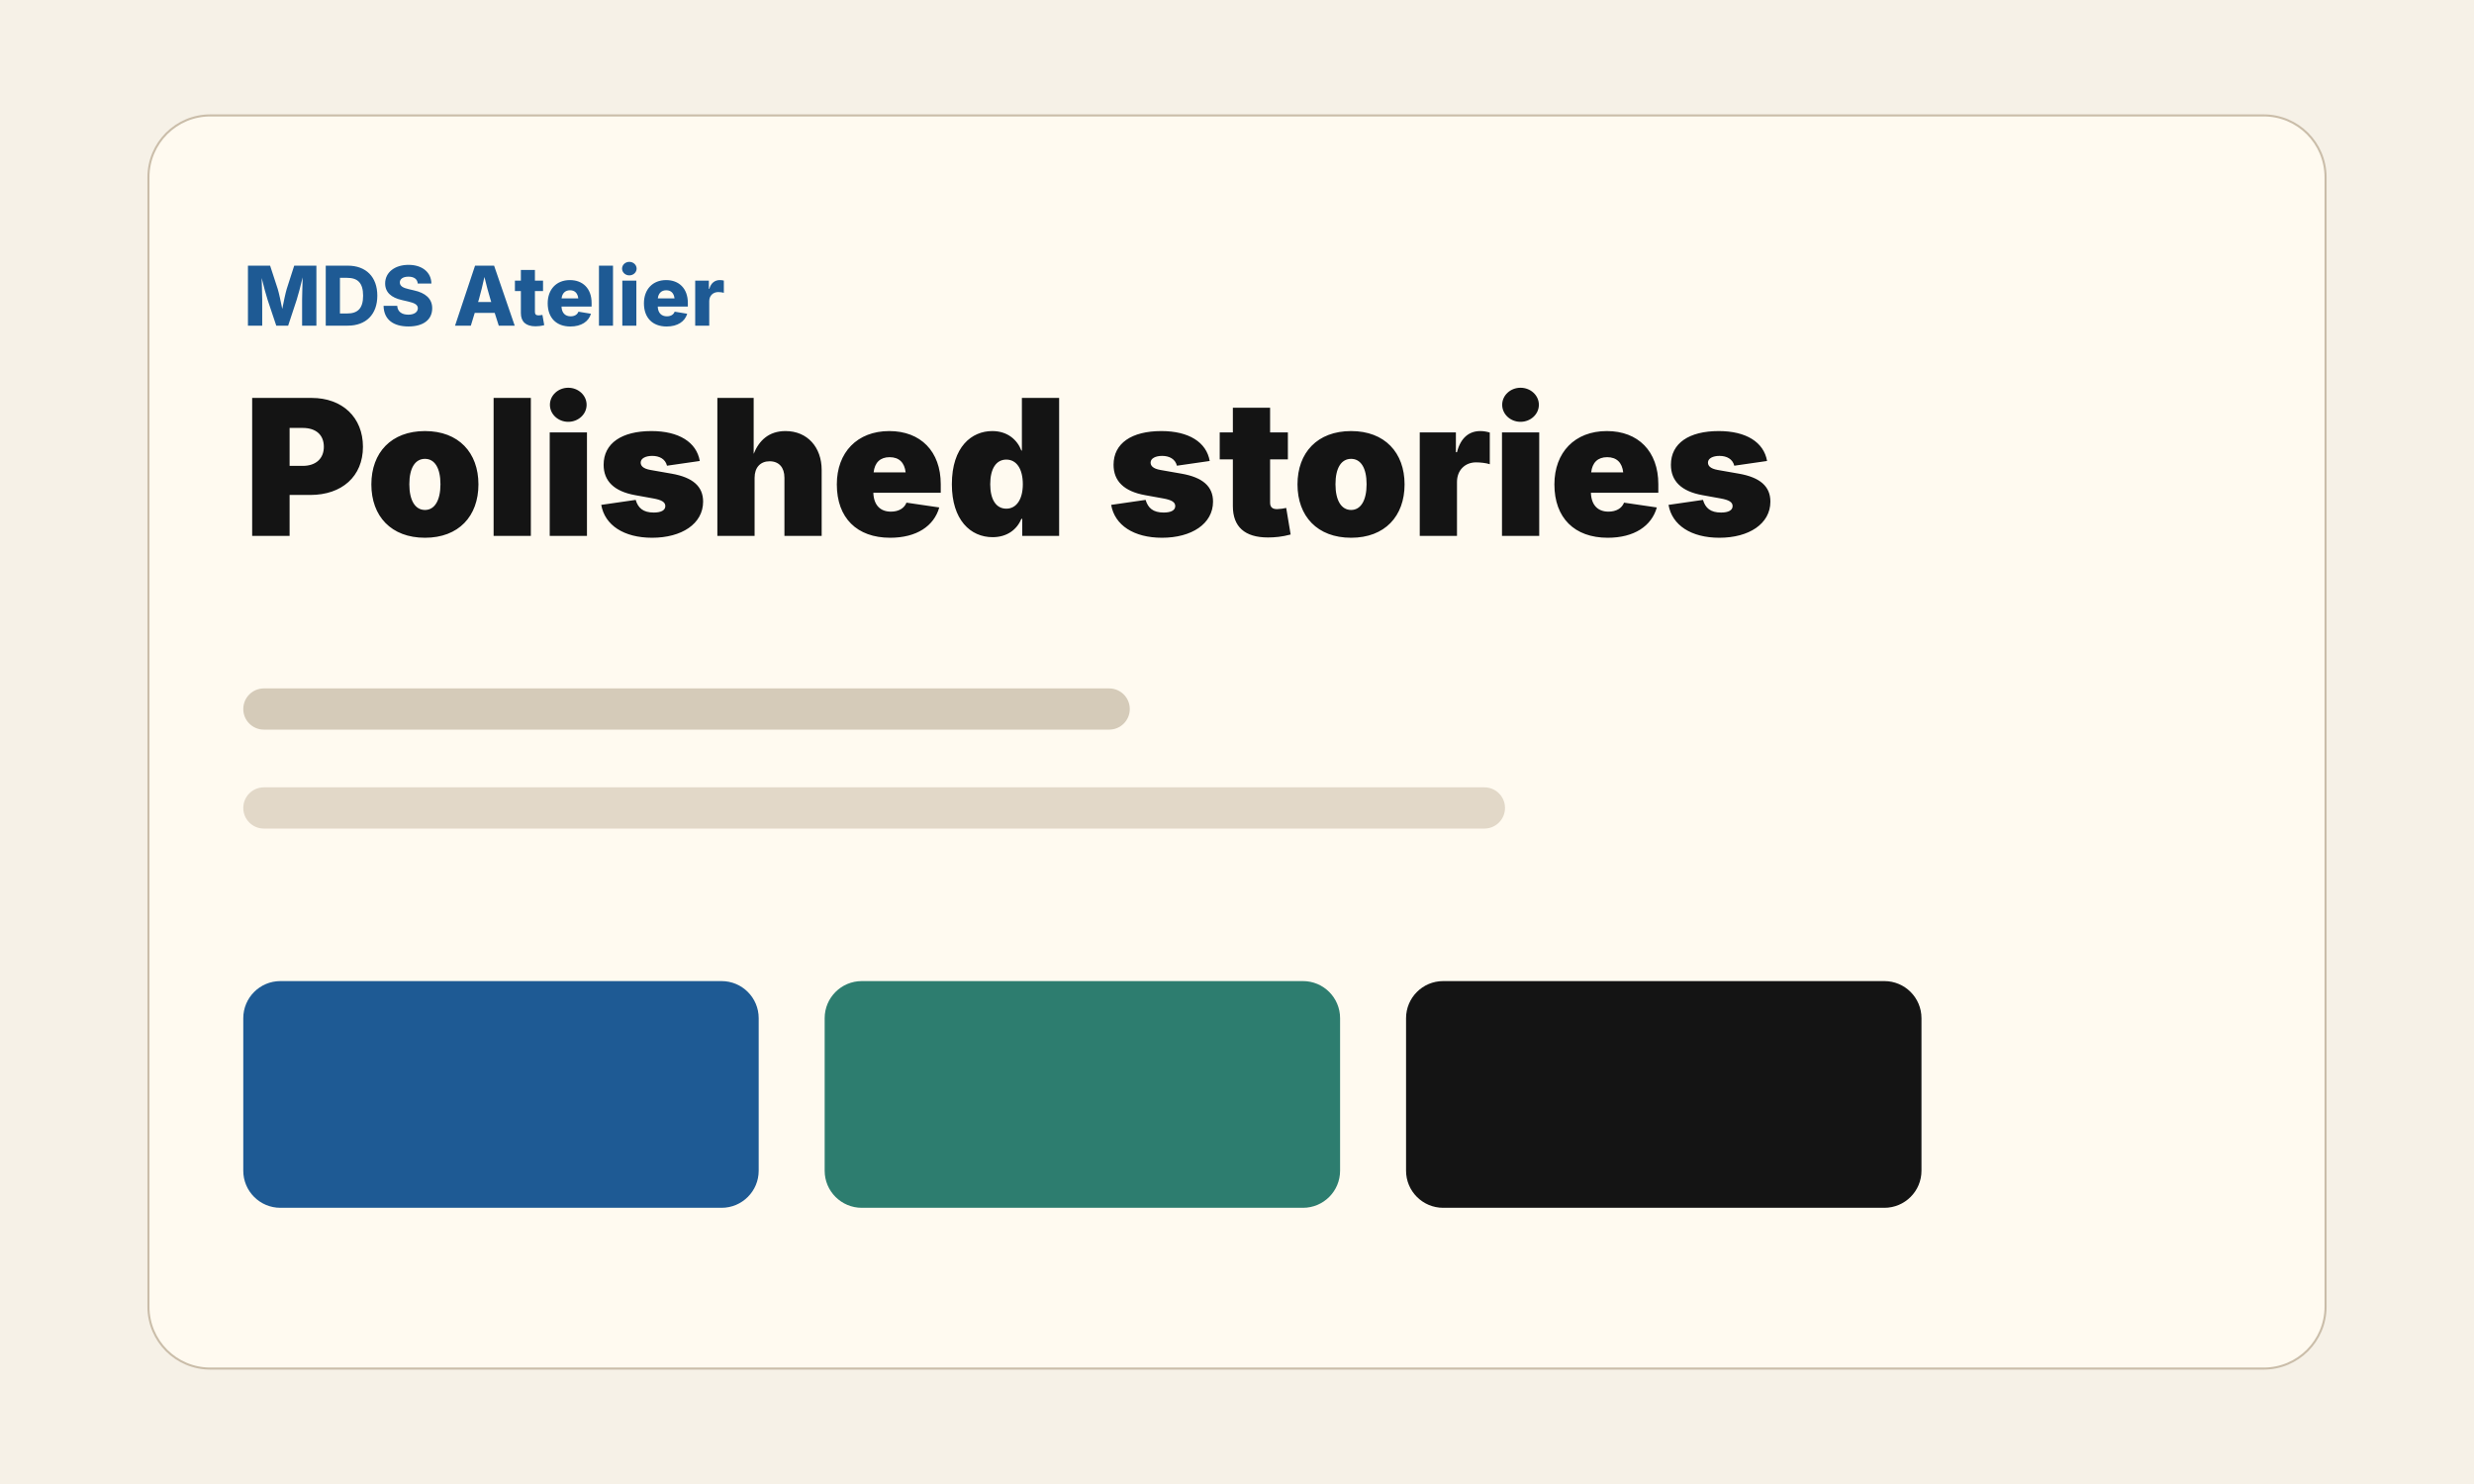
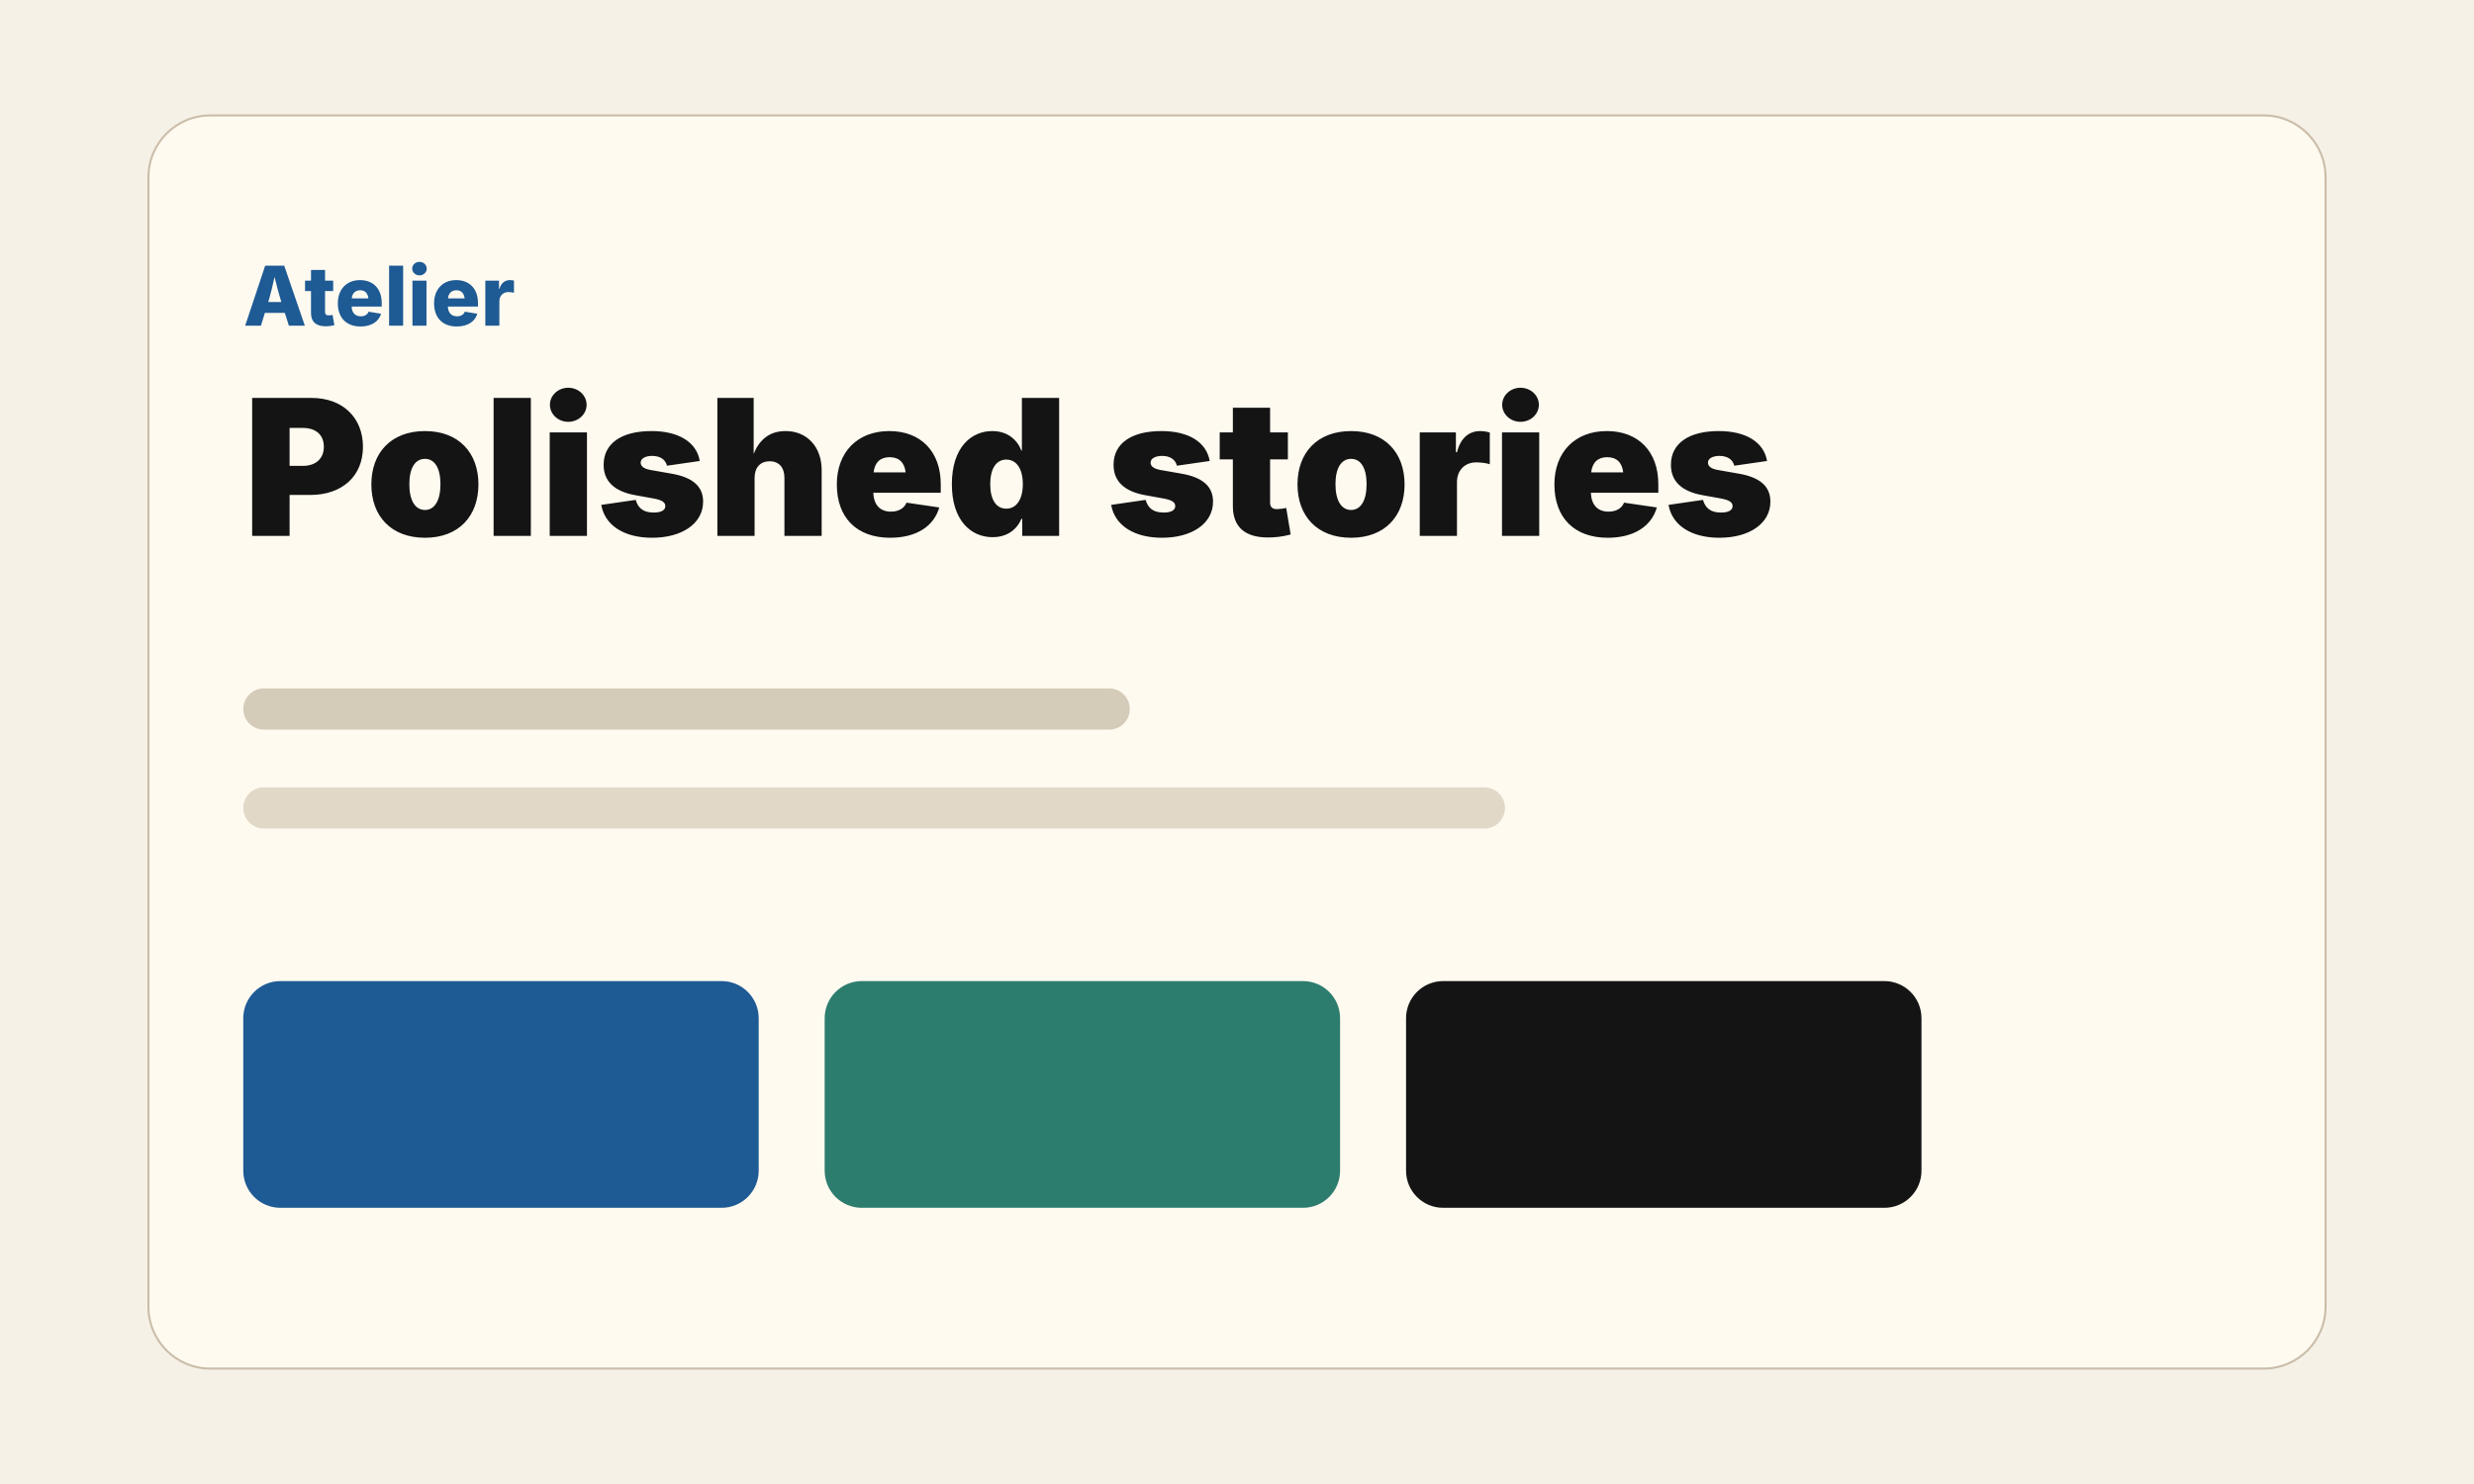
- <svg xmlns="http://www.w3.org/2000/svg" viewBox="0 0 1200 720" role="img" aria-label="MDS Atelier theme preview">
+ <svg xmlns="http://www.w3.org/2000/svg" viewBox="0 0 1200 720" role="img" aria-label="Atelier theme preview">
  <rect width="1200" height="720" fill="#f5f1e8" />
  <path d="M0 0h1200v720H0z" fill="#f6f1e7" />
  <rect x="72" y="56" width="1056" height="608" rx="30" fill="#fffaf0" stroke="#cabda9" />
-   <text x="118" y="158" fill="#1e5a94" font-family="Inter, Arial, sans-serif" font-size="40" font-weight="800">MDS Atelier</text>
+   <text x="118" y="158" fill="#1e5a94" font-family="Inter, Arial, sans-serif" font-size="40" font-weight="800">Atelier</text>
  <text x="118" y="260" fill="#141414" font-family="Inter, Arial, sans-serif" font-size="92" font-weight="900">Polished stories</text>
  <rect x="118" y="334" width="430" height="20" rx="10" fill="#d5cbb9" />
  <rect x="118" y="382" width="612" height="20" rx="10" fill="#e2d8c8" />
  <rect x="118" y="476" width="250" height="110" rx="18" fill="#1e5a94" />
  <rect x="400" y="476" width="250" height="110" rx="18" fill="#2d7d6f" />
  <rect x="682" y="476" width="250" height="110" rx="18" fill="#141414" />
</svg>
